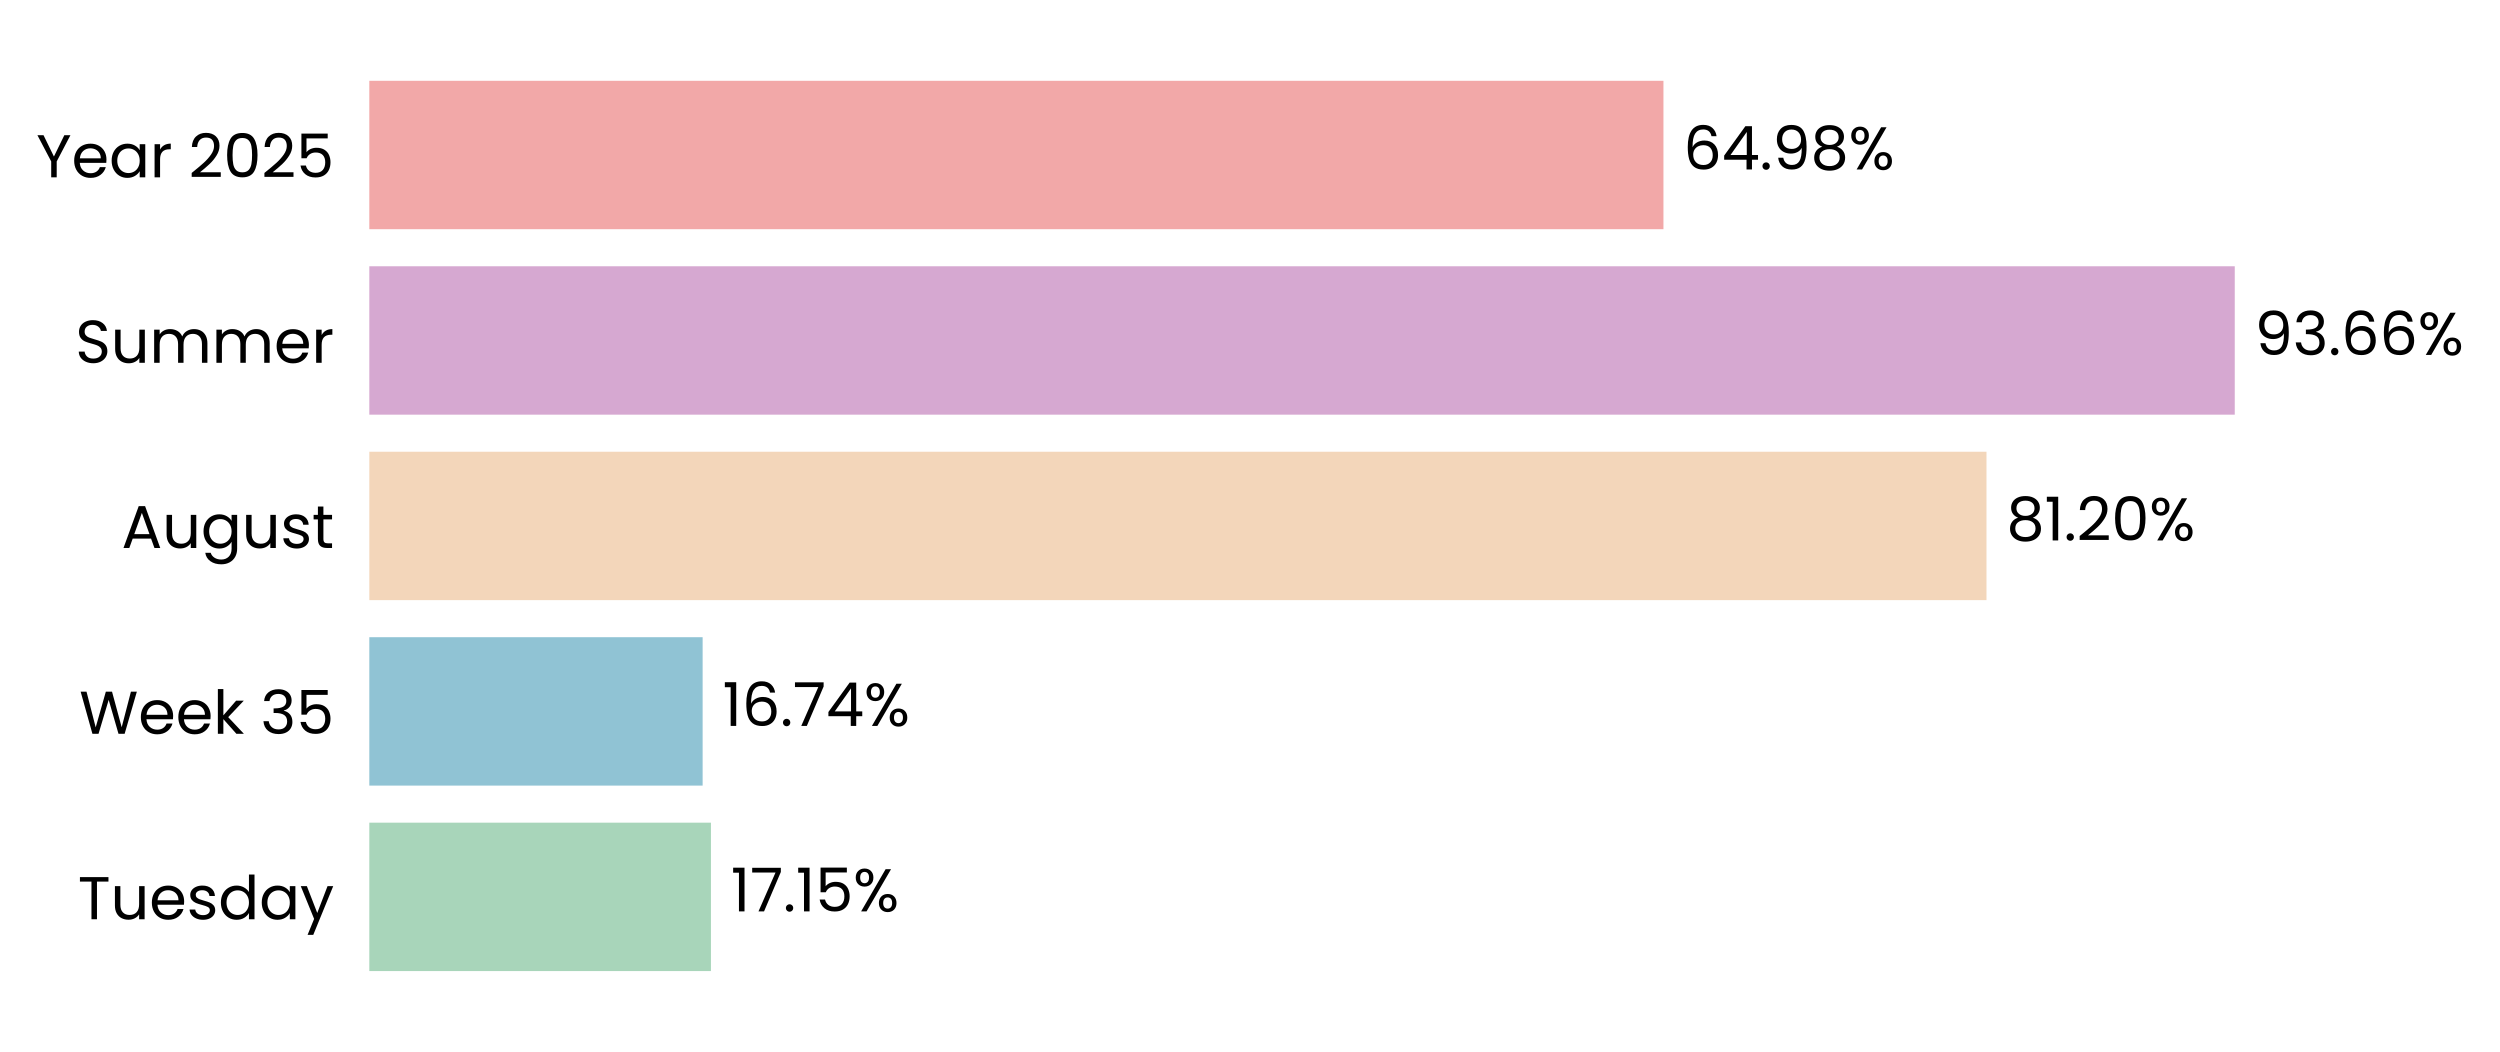
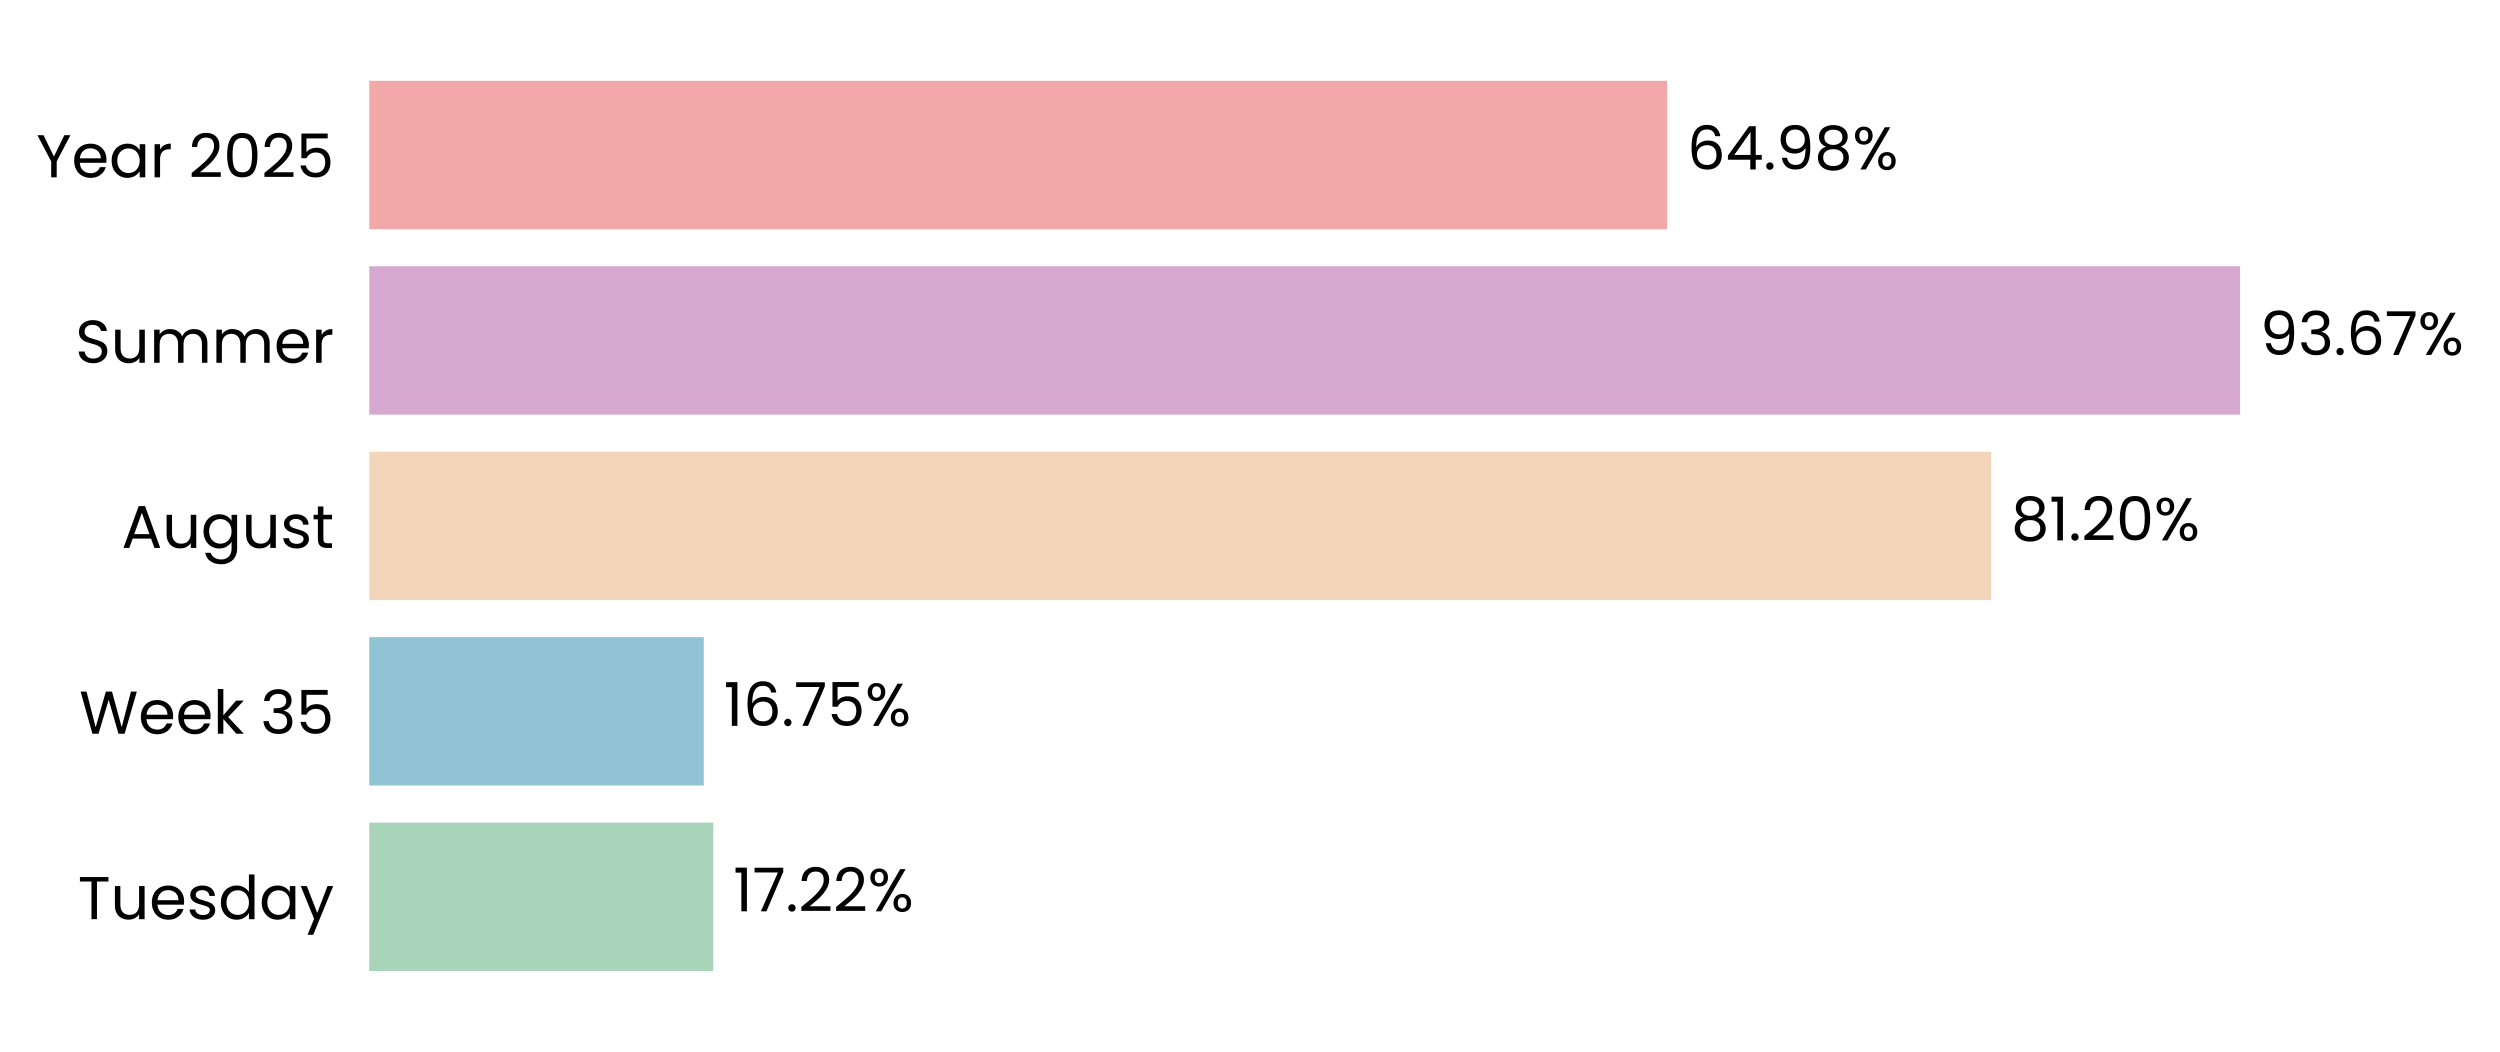
- <svg xmlns="http://www.w3.org/2000/svg" xmlns:xlink="http://www.w3.org/1999/xlink" width="496.265pt" height="208.8pt" viewBox="0 0 496.265 208.8" version="1.1">
+ <svg xmlns="http://www.w3.org/2000/svg" xmlns:xlink="http://www.w3.org/1999/xlink" width="496.304pt" height="208.8pt" viewBox="0 0 496.304 208.8" version="1.1">
  <defs>
    <style type="text/css">*{stroke-linejoin: round; stroke-linecap: butt}</style>
  </defs>
  <g id="figure_1">
    <g id="patch_1">
-       <path d="M 0 208.8  L 496.265 208.8  L 496.265 0  L 0 0  L 0 208.8  z " style="fill: none" />
+       <path d="M 0 208.8  L 496.304 208.8  L 496.304 0  L 0 0  L 0 208.8  z " style="fill: none" />
    </g>
    <g id="axes_1">
      <g id="patch_2">
-         <path d="M 73.311 201.6  L 468.661 201.6  L 468.661 7.2  L 73.311 7.2  L 73.311 201.6  z " style="fill: none" />
+         <path d="M 73.311 201.6  L 469.828 201.6  L 469.828 7.2  L 73.311 7.2  L 73.311 201.6  z " style="fill: none" />
      </g>
      <g id="patch_3">
-         <path d="M 73.311 192.764  L 141.125 192.764  L 141.125 163.309  L 73.311 163.309  z " clip-path="url(#pae87fda9c0)" style="fill: #a8d5ba" />
+         <path d="M 73.311 192.764  L 141.6 192.764  L 141.6 163.309  L 73.311 163.309  z " clip-path="url(#pe78f0aab77)" style="fill: #a8d5ba" />
      </g>
      <g id="patch_4">
-         <path d="M 73.311 155.945  L 139.477 155.945  L 139.477 126.491  L 73.311 126.491  z " clip-path="url(#pae87fda9c0)" style="fill: #90c3d4" />
+         <path d="M 73.311 155.945  L 139.712 155.945  L 139.712 126.491  L 73.311 126.491  z " clip-path="url(#pe78f0aab77)" style="fill: #90c3d4" />
      </g>
      <g id="patch_5">
-         <path d="M 73.311 119.127  L 394.329 119.127  L 394.329 89.673  L 73.311 89.673  z " clip-path="url(#pae87fda9c0)" style="fill: #f3d6ba" />
+         <path d="M 73.311 119.127  L 395.286 119.127  L 395.286 89.673  L 73.311 89.673  z " clip-path="url(#pe78f0aab77)" style="fill: #f3d6ba" />
      </g>
      <g id="patch_6">
-         <path d="M 73.311 82.309  L 443.614 82.309  L 443.614 52.855  L 73.311 52.855  z " clip-path="url(#pae87fda9c0)" style="fill: #d6a8d1" />
+         <path d="M 73.311 82.309  L 444.71 82.309  L 444.71 52.855  L 73.311 52.855  z " clip-path="url(#pe78f0aab77)" style="fill: #d6a8d1" />
      </g>
      <g id="patch_7">
-         <path d="M 73.311 45.491  L 330.204 45.491  L 330.204 16.036  L 73.311 16.036  z " clip-path="url(#pae87fda9c0)" style="fill: #f2a8a8" />
+         <path d="M 73.311 45.491  L 330.963 45.491  L 330.963 16.036  L 73.311 16.036  z " clip-path="url(#pe78f0aab77)" style="fill: #f2a8a8" />
      </g>
      <g id="matplotlib.axis_1">
        <g id="ytick_1">
          <g id="text_1">
            <g transform="translate(15.4575 182.4764) scale(0.12 -0.12)">
              <defs>
                <path id="Poppins-Regular-54" d="M 3238 4461  L 3238 3987  L 2022 3987  L 2022 0  L 1440 0  L 1440 3987  L 218 3987  L 218 4461  L 3238 4461  z " transform="scale(0.015625)" />
                <path id="Poppins-Regular-75" d="M 3603 3507  L 3603 0  L 3021 0  L 3021 518  Q 2854 250 2556 99  Q 2259 -51 1901 -51  Q 1491 -51 1164 118  Q 838 288 649 627  Q 461 966 461 1453  L 461 3507  L 1037 3507  L 1037 1530  Q 1037 1011 1299 732  Q 1562 454 2016 454  Q 2483 454 2752 742  Q 3021 1030 3021 1581  L 3021 3507  L 3603 3507  z " transform="scale(0.015625)" />
                <path id="Poppins-Regular-65" d="M 3693 1888  Q 3693 1722 3674 1536  L 870 1536  Q 902 1018 1225 726  Q 1549 435 2010 435  Q 2387 435 2640 611  Q 2893 787 2995 1082  L 3622 1082  Q 3482 576 3059 259  Q 2637 -58 2010 -58  Q 1510 -58 1116 166  Q 723 390 499 803  Q 275 1216 275 1760  Q 275 2304 492 2713  Q 710 3123 1104 3344  Q 1498 3565 2010 3565  Q 2509 3565 2893 3347  Q 3277 3130 3485 2749  Q 3693 2368 3693 1888  z M 3091 2010  Q 3091 2342 2944 2582  Q 2797 2822 2544 2947  Q 2291 3072 1984 3072  Q 1542 3072 1232 2790  Q 922 2509 877 2010  L 3091 2010  z " transform="scale(0.015625)" />
                <path id="Poppins-Regular-73" d="M 1734 -58  Q 1331 -58 1011 80  Q 691 218 505 464  Q 320 710 301 1030  L 902 1030  Q 928 768 1149 601  Q 1370 435 1728 435  Q 2061 435 2253 582  Q 2445 730 2445 954  Q 2445 1184 2240 1296  Q 2035 1408 1606 1517  Q 1216 1619 969 1724  Q 723 1830 547 2038  Q 371 2246 371 2586  Q 371 2854 531 3078  Q 691 3302 985 3433  Q 1280 3565 1658 3565  Q 2240 3565 2598 3270  Q 2957 2976 2982 2464  L 2400 2464  Q 2381 2739 2179 2905  Q 1978 3072 1638 3072  Q 1325 3072 1139 2937  Q 954 2803 954 2586  Q 954 2413 1066 2301  Q 1178 2189 1347 2121  Q 1517 2054 1818 1971  Q 2195 1869 2432 1769  Q 2669 1670 2838 1472  Q 3008 1274 3014 954  Q 3014 666 2854 435  Q 2694 205 2403 73  Q 2112 -58 1734 -58  z " transform="scale(0.015625)" />
                <path id="Poppins-Regular-64" d="M 275 1766  Q 275 2304 492 2710  Q 710 3117 1091 3341  Q 1472 3565 1946 3565  Q 2355 3565 2707 3376  Q 3059 3187 3245 2880  L 3245 4736  L 3834 4736  L 3834 0  L 3245 0  L 3245 659  Q 3072 346 2733 144  Q 2394 -58 1939 -58  Q 1472 -58 1091 172  Q 710 403 492 819  Q 275 1235 275 1766  z M 3245 1760  Q 3245 2157 3085 2451  Q 2925 2746 2653 2902  Q 2381 3059 2054 3059  Q 1728 3059 1459 2905  Q 1190 2752 1030 2457  Q 870 2163 870 1766  Q 870 1363 1030 1065  Q 1190 768 1459 611  Q 1728 454 2054 454  Q 2381 454 2653 611  Q 2925 768 3085 1065  Q 3245 1363 3245 1760  z " transform="scale(0.015625)" />
                <path id="Poppins-Regular-61" d="M 275 1766  Q 275 2304 492 2710  Q 710 3117 1091 3341  Q 1472 3565 1939 3565  Q 2400 3565 2739 3366  Q 3078 3168 3245 2867  L 3245 3507  L 3834 3507  L 3834 0  L 3245 0  L 3245 653  Q 3072 346 2729 144  Q 2387 -58 1933 -58  Q 1466 -58 1088 172  Q 710 403 492 819  Q 275 1235 275 1766  z M 3245 1760  Q 3245 2157 3085 2451  Q 2925 2746 2653 2902  Q 2381 3059 2054 3059  Q 1728 3059 1459 2905  Q 1190 2752 1030 2457  Q 870 2163 870 1766  Q 870 1363 1030 1065  Q 1190 768 1459 611  Q 1728 454 2054 454  Q 2381 454 2653 611  Q 2925 768 3085 1065  Q 3245 1363 3245 1760  z " transform="scale(0.015625)" />
                <path id="Poppins-Regular-79" d="M 3514 3507  L 1402 -1651  L 800 -1651  L 1491 38  L 77 3507  L 723 3507  L 1824 666  L 2912 3507  L 3514 3507  z " transform="scale(0.015625)" />
              </defs>
              <use xlink:href="#Poppins-Regular-54" />
              <use xlink:href="#Poppins-Regular-75" transform="translate(54.09999 0)" />
              <use xlink:href="#Poppins-Regular-65" transform="translate(118.1 0)" />
              <use xlink:href="#Poppins-Regular-73" transform="translate(180.1 0)" />
              <use xlink:href="#Poppins-Regular-64" transform="translate(232.3 0)" />
              <use xlink:href="#Poppins-Regular-61" transform="translate(299.8999 0)" />
              <use xlink:href="#Poppins-Regular-79" transform="translate(367.4999 0)" />
            </g>
          </g>
        </g>
        <g id="ytick_2">
          <g id="text_2">
            <g transform="translate(15.73125 145.6582) scale(0.12 -0.12)">
              <defs>
                <path id="Poppins-Regular-57" d="M 6099 4461  L 4806 0  L 4154 0  L 3117 3590  L 2042 0  L 1395 -6  L 147 4461  L 768 4461  L 1741 678  L 2816 4461  L 3469 4461  L 4493 691  L 5472 4461  L 6099 4461  z " transform="scale(0.015625)" />
                <path id="Poppins-Regular-6b" d="M 2451 0  L 1075 1549  L 1075 0  L 493 0  L 493 4736  L 1075 4736  L 1075 1952  L 2426 3507  L 3238 3507  L 1587 1760  L 3245 0  L 2451 0  z " transform="scale(0.015625)" />
                <path id="Poppins-Regular-20" transform="scale(0.015625)" />
                <path id="Poppins-Regular-33" d="M 384 3462  Q 429 4051 838 4384  Q 1248 4717 1901 4717  Q 2336 4717 2653 4560  Q 2970 4403 3133 4134  Q 3296 3866 3296 3526  Q 3296 3130 3069 2842  Q 2842 2554 2477 2470  L 2477 2438  Q 2893 2336 3136 2035  Q 3379 1734 3379 1248  Q 3379 883 3212 592  Q 3046 301 2713 134  Q 2381 -32 1914 -32  Q 1235 -32 800 323  Q 365 678 314 1331  L 877 1331  Q 922 947 1190 704  Q 1459 461 1907 461  Q 2355 461 2588 694  Q 2822 928 2822 1299  Q 2822 1779 2502 1990  Q 2182 2202 1536 2202  L 1389 2202  L 1389 2688  L 1542 2688  Q 2131 2694 2432 2883  Q 2733 3072 2733 3469  Q 2733 3808 2512 4013  Q 2291 4218 1882 4218  Q 1485 4218 1241 4013  Q 998 3808 954 3462  L 384 3462  z " transform="scale(0.015625)" />
                <path id="Poppins-Regular-35" d="M 3347 4122  L 1101 4122  L 1101 2662  Q 1248 2867 1536 2998  Q 1824 3130 2157 3130  Q 2688 3130 3021 2909  Q 3354 2688 3498 2339  Q 3642 1990 3642 1600  Q 3642 1139 3469 774  Q 3296 410 2941 198  Q 2586 -13 2061 -13  Q 1389 -13 973 332  Q 557 678 467 1254  L 1037 1254  Q 1120 890 1389 685  Q 1658 480 2067 480  Q 2573 480 2829 784  Q 3085 1088 3085 1587  Q 3085 2086 2829 2358  Q 2573 2630 2074 2630  Q 1734 2630 1481 2467  Q 1229 2304 1114 2022  L 563 2022  L 563 4634  L 3347 4634  L 3347 4122  z " transform="scale(0.015625)" />
              </defs>
              <use xlink:href="#Poppins-Regular-57" />
              <use xlink:href="#Poppins-Regular-65" transform="translate(97.59999 0)" />
              <use xlink:href="#Poppins-Regular-65" transform="translate(159.6 0)" />
              <use xlink:href="#Poppins-Regular-6b" transform="translate(221.6 0)" />
              <use xlink:href="#Poppins-Regular-20" transform="translate(273.0999 0)" />
              <use xlink:href="#Poppins-Regular-33" transform="translate(299.7999 0)" />
              <use xlink:href="#Poppins-Regular-35" transform="translate(358.6999 0)" />
            </g>
          </g>
        </g>
        <g id="ytick_3">
          <g id="text_3">
            <g transform="translate(24.11812 108.78) scale(0.12 -0.12)">
              <defs>
                <path id="Poppins-Regular-41" d="M 3130 992  L 1184 992  L 826 0  L 211 0  L 1824 4435  L 2496 4435  L 4102 0  L 3488 0  L 3130 992  z M 2963 1466  L 2157 3718  L 1350 1466  L 2963 1466  z " transform="scale(0.015625)" />
                <path id="Poppins-Regular-67" d="M 1939 3565  Q 2394 3565 2736 3366  Q 3078 3168 3245 2867  L 3245 3507  L 3834 3507  L 3834 -77  Q 3834 -557 3629 -931  Q 3424 -1306 3043 -1517  Q 2662 -1728 2157 -1728  Q 1466 -1728 1005 -1401  Q 544 -1075 461 -512  L 1037 -512  Q 1133 -832 1433 -1027  Q 1734 -1222 2157 -1222  Q 2637 -1222 2941 -921  Q 3245 -621 3245 -77  L 3245 659  Q 3072 352 2733 147  Q 2394 -58 1939 -58  Q 1472 -58 1091 172  Q 710 403 492 819  Q 275 1235 275 1766  Q 275 2304 492 2710  Q 710 3117 1091 3341  Q 1472 3565 1939 3565  z M 3245 1760  Q 3245 2157 3085 2451  Q 2925 2746 2653 2902  Q 2381 3059 2054 3059  Q 1728 3059 1459 2905  Q 1190 2752 1030 2457  Q 870 2163 870 1766  Q 870 1363 1030 1065  Q 1190 768 1459 611  Q 1728 454 2054 454  Q 2381 454 2653 611  Q 2925 768 3085 1065  Q 3245 1363 3245 1760  z " transform="scale(0.015625)" />
                <path id="Poppins-Regular-74" d="M 1203 3027  L 1203 960  Q 1203 704 1312 598  Q 1421 493 1690 493  L 2118 493  L 2118 0  L 1594 0  Q 1107 0 864 224  Q 621 448 621 960  L 621 3027  L 166 3027  L 166 3507  L 621 3507  L 621 4390  L 1203 4390  L 1203 3507  L 2118 3507  L 2118 3027  L 1203 3027  z " transform="scale(0.015625)" />
              </defs>
              <use xlink:href="#Poppins-Regular-41" />
              <use xlink:href="#Poppins-Regular-75" transform="translate(67.39999 0)" />
              <use xlink:href="#Poppins-Regular-67" transform="translate(131.4 0)" />
              <use xlink:href="#Poppins-Regular-75" transform="translate(199 0)" />
              <use xlink:href="#Poppins-Regular-73" transform="translate(263 0)" />
              <use xlink:href="#Poppins-Regular-74" transform="translate(315.2 0)" />
            </g>
          </g>
        </g>
        <g id="ytick_4">
          <g id="text_4">
            <g transform="translate(14.95125 72.02182) scale(0.12 -0.12)">
              <defs>
                <path id="Poppins-Regular-53" d="M 1907 -45  Q 1466 -45 1117 112  Q 768 269 569 547  Q 371 826 365 1190  L 986 1190  Q 1018 877 1245 662  Q 1472 448 1907 448  Q 2323 448 2563 656  Q 2803 864 2803 1190  Q 2803 1446 2662 1606  Q 2522 1766 2310 1849  Q 2099 1933 1741 2029  Q 1299 2144 1033 2259  Q 768 2374 579 2620  Q 390 2867 390 3283  Q 390 3648 576 3929  Q 762 4211 1098 4364  Q 1434 4518 1869 4518  Q 2496 4518 2896 4204  Q 3296 3891 3347 3373  L 2707 3373  Q 2675 3629 2438 3824  Q 2202 4019 1811 4019  Q 1446 4019 1216 3830  Q 986 3642 986 3302  Q 986 3059 1123 2905  Q 1261 2752 1462 2672  Q 1664 2592 2029 2490  Q 2470 2368 2739 2249  Q 3008 2131 3200 1884  Q 3392 1638 3392 1216  Q 3392 890 3219 602  Q 3046 314 2707 134  Q 2368 -45 1907 -45  z " transform="scale(0.015625)" />
                <path id="Poppins-Regular-6d" d="M 4710 3571  Q 5120 3571 5440 3401  Q 5760 3232 5945 2893  Q 6131 2554 6131 2067  L 6131 0  L 5555 0  L 5555 1984  Q 5555 2509 5296 2787  Q 5037 3066 4595 3066  Q 4141 3066 3872 2774  Q 3603 2483 3603 1933  L 3603 0  L 3027 0  L 3027 1984  Q 3027 2509 2768 2787  Q 2509 3066 2067 3066  Q 1613 3066 1344 2774  Q 1075 2483 1075 1933  L 1075 0  L 493 0  L 493 3507  L 1075 3507  L 1075 3002  Q 1248 3277 1539 3424  Q 1830 3571 2182 3571  Q 2624 3571 2963 3372  Q 3302 3174 3469 2790  Q 3616 3162 3955 3366  Q 4294 3571 4710 3571  z " transform="scale(0.015625)" />
                <path id="Poppins-Regular-72" d="M 1075 2938  Q 1229 3238 1513 3404  Q 1798 3571 2208 3571  L 2208 2970  L 2054 2970  Q 1075 2970 1075 1907  L 1075 0  L 493 0  L 493 3507  L 1075 3507  L 1075 2938  z " transform="scale(0.015625)" />
              </defs>
              <use xlink:href="#Poppins-Regular-53" />
              <use xlink:href="#Poppins-Regular-75" transform="translate(58.7 0)" />
              <use xlink:href="#Poppins-Regular-6d" transform="translate(122.7 0)" />
              <use xlink:href="#Poppins-Regular-6d" transform="translate(225.7 0)" />
              <use xlink:href="#Poppins-Regular-65" transform="translate(328.7 0)" />
              <use xlink:href="#Poppins-Regular-72" transform="translate(390.6999 0)" />
            </g>
          </g>
        </g>
        <g id="ytick_5">
          <g id="text_5">
            <g transform="translate(7.2 35.20364) scale(0.12 -0.12)">
              <defs>
                <path id="Poppins-Regular-59" d="M 3616 4461  L 2163 1683  L 2163 0  L 1581 0  L 1581 1683  L 122 4461  L 768 4461  L 1869 2202  L 2970 4461  L 3616 4461  z " transform="scale(0.015625)" />
                <path id="Poppins-Regular-32" d="M 326 467  Q 1139 1120 1600 1539  Q 2061 1958 2377 2416  Q 2694 2874 2694 3315  Q 2694 3731 2492 3971  Q 2291 4211 1843 4211  Q 1408 4211 1168 3939  Q 928 3667 909 3213  L 346 3213  Q 371 3930 780 4320  Q 1190 4710 1837 4710  Q 2496 4710 2883 4345  Q 3270 3981 3270 3341  Q 3270 2810 2953 2307  Q 2637 1805 2233 1424  Q 1830 1043 1203 538  L 3405 538  L 3405 51  L 326 51  L 326 467  z " transform="scale(0.015625)" />
                <path id="Poppins-Regular-30" d="M 397 2362  Q 397 3462 755 4080  Q 1114 4698 2010 4698  Q 2899 4698 3257 4080  Q 3616 3462 3616 2362  Q 3616 1242 3257 621  Q 2899 0 2010 0  Q 1114 0 755 621  Q 397 1242 397 2362  z M 3040 2362  Q 3040 2918 2966 3305  Q 2893 3693 2665 3929  Q 2438 4166 2010 4166  Q 1574 4166 1347 3929  Q 1120 3693 1046 3305  Q 973 2918 973 2362  Q 973 1786 1046 1395  Q 1120 1005 1347 768  Q 1574 531 2010 531  Q 2438 531 2665 768  Q 2893 1005 2966 1395  Q 3040 1786 3040 2362  z " transform="scale(0.015625)" />
              </defs>
              <use xlink:href="#Poppins-Regular-59" />
              <use xlink:href="#Poppins-Regular-65" transform="translate(58.39999 0)" />
              <use xlink:href="#Poppins-Regular-61" transform="translate(120.4 0)" />
              <use xlink:href="#Poppins-Regular-72" transform="translate(188 0)" />
              <use xlink:href="#Poppins-Regular-20" transform="translate(225.3 0)" />
              <use xlink:href="#Poppins-Regular-32" transform="translate(252 0)" />
              <use xlink:href="#Poppins-Regular-30" transform="translate(309.4999 0)" />
              <use xlink:href="#Poppins-Regular-32" transform="translate(372.2999 0)" />
              <use xlink:href="#Poppins-Regular-35" transform="translate(429.7999 0)" />
            </g>
          </g>
        </g>
      </g>
      <g id="text_6">
-         <g transform="translate(145.0782 180.9164) scale(0.12 -0.12)">
+         <g transform="translate(145.5654 180.9164) scale(0.12 -0.12)">
          <defs>
            <path id="Poppins-Regular-31" d="M 243 4096  L 243 4627  L 1446 4627  L 1446 0  L 858 0  L 858 4096  L 243 4096  z " transform="scale(0.015625)" />
            <path id="Poppins-Regular-37" d="M 3245 4173  L 1466 0  L 877 0  L 2682 4115  L 211 4115  L 211 4614  L 3245 4614  L 3245 4173  z " transform="scale(0.015625)" />
            <path id="Poppins-Regular-2e" d="M 678 -38  Q 512 -38 397 77  Q 282 192 282 358  Q 282 525 397 640  Q 512 755 678 755  Q 838 755 950 640  Q 1062 525 1062 358  Q 1062 192 950 77  Q 838 -38 678 -38  z " transform="scale(0.015625)" />
            <path id="Poppins-Regular-25" d="M 269 3584  Q 269 4019 531 4278  Q 794 4538 1203 4538  Q 1613 4538 1875 4278  Q 2138 4019 2138 3584  Q 2138 3142 1875 2883  Q 1613 2624 1203 2624  Q 794 2624 531 2883  Q 269 3142 269 3584  z M 4006 4467  L 1414 0  L 838 0  L 3430 4467  L 4006 4467  z M 1203 4179  Q 986 4179 861 4028  Q 736 3878 736 3584  Q 736 3290 861 3136  Q 986 2982 1203 2982  Q 1421 2982 1549 3139  Q 1677 3296 1677 3584  Q 1677 3878 1549 4028  Q 1421 4179 1203 4179  z M 2720 883  Q 2720 1325 2982 1584  Q 3245 1843 3654 1843  Q 4064 1843 4323 1584  Q 4582 1325 4582 883  Q 4582 448 4323 185  Q 4064 -77 3654 -77  Q 3245 -77 2982 182  Q 2720 442 2720 883  z M 3648 1478  Q 3430 1478 3302 1328  Q 3174 1178 3174 883  Q 3174 595 3302 444  Q 3430 294 3648 294  Q 3866 294 3994 444  Q 4122 595 4122 883  Q 4122 1178 3994 1328  Q 3866 1478 3648 1478  z " transform="scale(0.015625)" />
          </defs>
          <use xlink:href="#Poppins-Regular-31" />
          <use xlink:href="#Poppins-Regular-37" transform="translate(31.99998 0)" />
          <use xlink:href="#Poppins-Regular-2e" transform="translate(86.59998 0)" />
-           <use xlink:href="#Poppins-Regular-31" transform="translate(107.6 0)" />
-           <use xlink:href="#Poppins-Regular-35" transform="translate(139.5999 0)" />
-           <use xlink:href="#Poppins-Regular-25" transform="translate(202.3999 0)" />
+           <use xlink:href="#Poppins-Regular-32" transform="translate(107.6 0)" />
+           <use xlink:href="#Poppins-Regular-32" transform="translate(165.0999 0)" />
+           <use xlink:href="#Poppins-Regular-25" transform="translate(222.5999 0)" />
        </g>
      </g>
      <g id="text_7">
-         <g transform="translate(143.4309 144.0982) scale(0.12 -0.12)">
+         <g transform="translate(143.6772 144.0982) scale(0.12 -0.12)">
          <defs>
            <path id="Poppins-Regular-36" d="M 2976 3526  Q 2835 4237 2099 4237  Q 1530 4237 1248 3798  Q 966 3360 973 2355  Q 1120 2688 1462 2877  Q 1805 3066 2227 3066  Q 2886 3066 3280 2656  Q 3674 2246 3674 1523  Q 3674 1088 3504 742  Q 3334 397 2992 192  Q 2650 -13 2163 -13  Q 1504 -13 1133 281  Q 762 576 614 1094  Q 467 1613 467 2374  Q 467 4723 2106 4723  Q 2733 4723 3091 4384  Q 3450 4045 3514 3526  L 2976 3526  z M 2106 2573  Q 1830 2573 1587 2461  Q 1344 2349 1193 2121  Q 1043 1894 1043 1568  Q 1043 1082 1324 778  Q 1606 474 2131 474  Q 2579 474 2844 752  Q 3110 1030 3110 1504  Q 3110 2003 2854 2288  Q 2598 2573 2106 2573  z " transform="scale(0.015625)" />
-             <path id="Poppins-Regular-34" d="M 256 1030  L 256 1472  L 2502 4582  L 3200 4582  L 3200 1536  L 3840 1536  L 3840 1030  L 3200 1030  L 3200 0  L 2624 0  L 2624 1030  L 256 1030  z M 2650 3974  L 928 1536  L 2650 1536  L 2650 3974  z " transform="scale(0.015625)" />
          </defs>
          <use xlink:href="#Poppins-Regular-31" />
          <use xlink:href="#Poppins-Regular-36" transform="translate(31.99998 0)" />
          <use xlink:href="#Poppins-Regular-2e" transform="translate(95.49997 0)" />
          <use xlink:href="#Poppins-Regular-37" transform="translate(116.5 0)" />
-           <use xlink:href="#Poppins-Regular-34" transform="translate(171.0999 0)" />
-           <use xlink:href="#Poppins-Regular-25" transform="translate(233.9999 0)" />
+           <use xlink:href="#Poppins-Regular-35" transform="translate(171.0999 0)" />
+           <use xlink:href="#Poppins-Regular-25" transform="translate(233.8999 0)" />
        </g>
      </g>
      <g id="text_8">
-         <g transform="translate(398.2827 107.28) scale(0.12 -0.12)">
+         <g transform="translate(399.2508 107.28) scale(0.12 -0.12)">
          <defs>
            <path id="Poppins-Regular-38" d="M 1242 2406  Q 883 2547 691 2816  Q 499 3085 499 3469  Q 499 3814 672 4092  Q 845 4371 1187 4534  Q 1530 4698 2016 4698  Q 2502 4698 2844 4534  Q 3187 4371 3363 4092  Q 3539 3814 3539 3469  Q 3539 3098 3340 2819  Q 3142 2541 2797 2406  Q 3194 2285 3427 1981  Q 3661 1677 3661 1248  Q 3661 832 3456 521  Q 3251 211 2876 41  Q 2502 -128 2016 -128  Q 1530 -128 1162 41  Q 794 211 589 521  Q 384 832 384 1248  Q 384 1677 614 1984  Q 845 2291 1242 2406  z M 2976 3398  Q 2976 3789 2720 4000  Q 2464 4211 2016 4211  Q 1574 4211 1318 4000  Q 1062 3789 1062 3392  Q 1062 3034 1328 2816  Q 1594 2598 2016 2598  Q 2445 2598 2710 2819  Q 2976 3040 2976 3398  z M 2016 2150  Q 1542 2150 1241 1929  Q 941 1709 941 1267  Q 941 858 1232 608  Q 1523 358 2016 358  Q 2509 358 2797 608  Q 3085 858 3085 1267  Q 3085 1696 2790 1923  Q 2496 2150 2016 2150  z " transform="scale(0.015625)" />
          </defs>
          <use xlink:href="#Poppins-Regular-38" />
          <use xlink:href="#Poppins-Regular-31" transform="translate(63.09999 0)" />
          <use xlink:href="#Poppins-Regular-2e" transform="translate(95.09998 0)" />
          <use xlink:href="#Poppins-Regular-32" transform="translate(116.1 0)" />
          <use xlink:href="#Poppins-Regular-30" transform="translate(173.5999 0)" />
          <use xlink:href="#Poppins-Regular-25" transform="translate(236.3999 0)" />
        </g>
      </g>
      <g id="text_9">
-         <g transform="translate(447.5678 70.46182) scale(0.12 -0.12)">
+         <g transform="translate(448.6756 70.46182) scale(0.12 -0.12)">
          <defs>
            <path id="Poppins-Regular-39" d="M 1146 1242  Q 1210 877 1443 678  Q 1677 480 2074 480  Q 2605 480 2857 896  Q 3110 1312 3098 2298  Q 2963 2010 2649 1846  Q 2336 1683 1952 1683  Q 1523 1683 1187 1859  Q 851 2035 659 2374  Q 467 2714 467 3194  Q 467 3878 864 4297  Q 1261 4717 1990 4717  Q 2886 4717 3248 4134  Q 3610 3552 3610 2400  Q 3610 1594 3466 1069  Q 3322 544 2979 269  Q 2637 -6 2042 -6  Q 1389 -6 1024 346  Q 659 698 608 1242  L 1146 1242  z M 2048 2176  Q 2477 2176 2752 2441  Q 3027 2707 3027 3162  Q 3027 3642 2758 3936  Q 2490 4230 2003 4230  Q 1555 4230 1289 3948  Q 1024 3667 1024 3206  Q 1024 2739 1286 2457  Q 1549 2176 2048 2176  z " transform="scale(0.015625)" />
          </defs>
          <use xlink:href="#Poppins-Regular-39" />
          <use xlink:href="#Poppins-Regular-33" transform="translate(62.99999 0)" />
          <use xlink:href="#Poppins-Regular-2e" transform="translate(121.9 0)" />
          <use xlink:href="#Poppins-Regular-36" transform="translate(142.9 0)" />
-           <use xlink:href="#Poppins-Regular-36" transform="translate(206.3999 0)" />
-           <use xlink:href="#Poppins-Regular-25" transform="translate(269.8999 0)" />
+           <use xlink:href="#Poppins-Regular-37" transform="translate(206.3999 0)" />
+           <use xlink:href="#Poppins-Regular-25" transform="translate(260.9999 0)" />
        </g>
      </g>
      <g id="text_10">
-         <g transform="translate(334.157 33.64364) scale(0.12 -0.12)">
+         <g transform="translate(334.9278 33.64364) scale(0.12 -0.12)">
+           <defs>
+             <path id="Poppins-Regular-34" d="M 256 1030  L 256 1472  L 2502 4582  L 3200 4582  L 3200 1536  L 3840 1536  L 3840 1030  L 3200 1030  L 3200 0  L 2624 0  L 2624 1030  L 256 1030  z M 2650 3974  L 928 1536  L 2650 1536  L 2650 3974  z " transform="scale(0.015625)" />
+           </defs>
          <use xlink:href="#Poppins-Regular-36" />
          <use xlink:href="#Poppins-Regular-34" transform="translate(63.49999 0)" />
          <use xlink:href="#Poppins-Regular-2e" transform="translate(126.4 0)" />
          <use xlink:href="#Poppins-Regular-39" transform="translate(147.4 0)" />
          <use xlink:href="#Poppins-Regular-38" transform="translate(210.3999 0)" />
          <use xlink:href="#Poppins-Regular-25" transform="translate(273.4999 0)" />
        </g>
      </g>
    </g>
  </g>
  <defs>
-     <clipPath id="pae87fda9c0">
-       <rect x="73.311" y="7.2" width="395.35" height="194.4" />
+     <clipPath id="pe78f0aab77">
+       <rect x="73.311" y="7.2" width="396.517" height="194.4" />
    </clipPath>
  </defs>
</svg>
